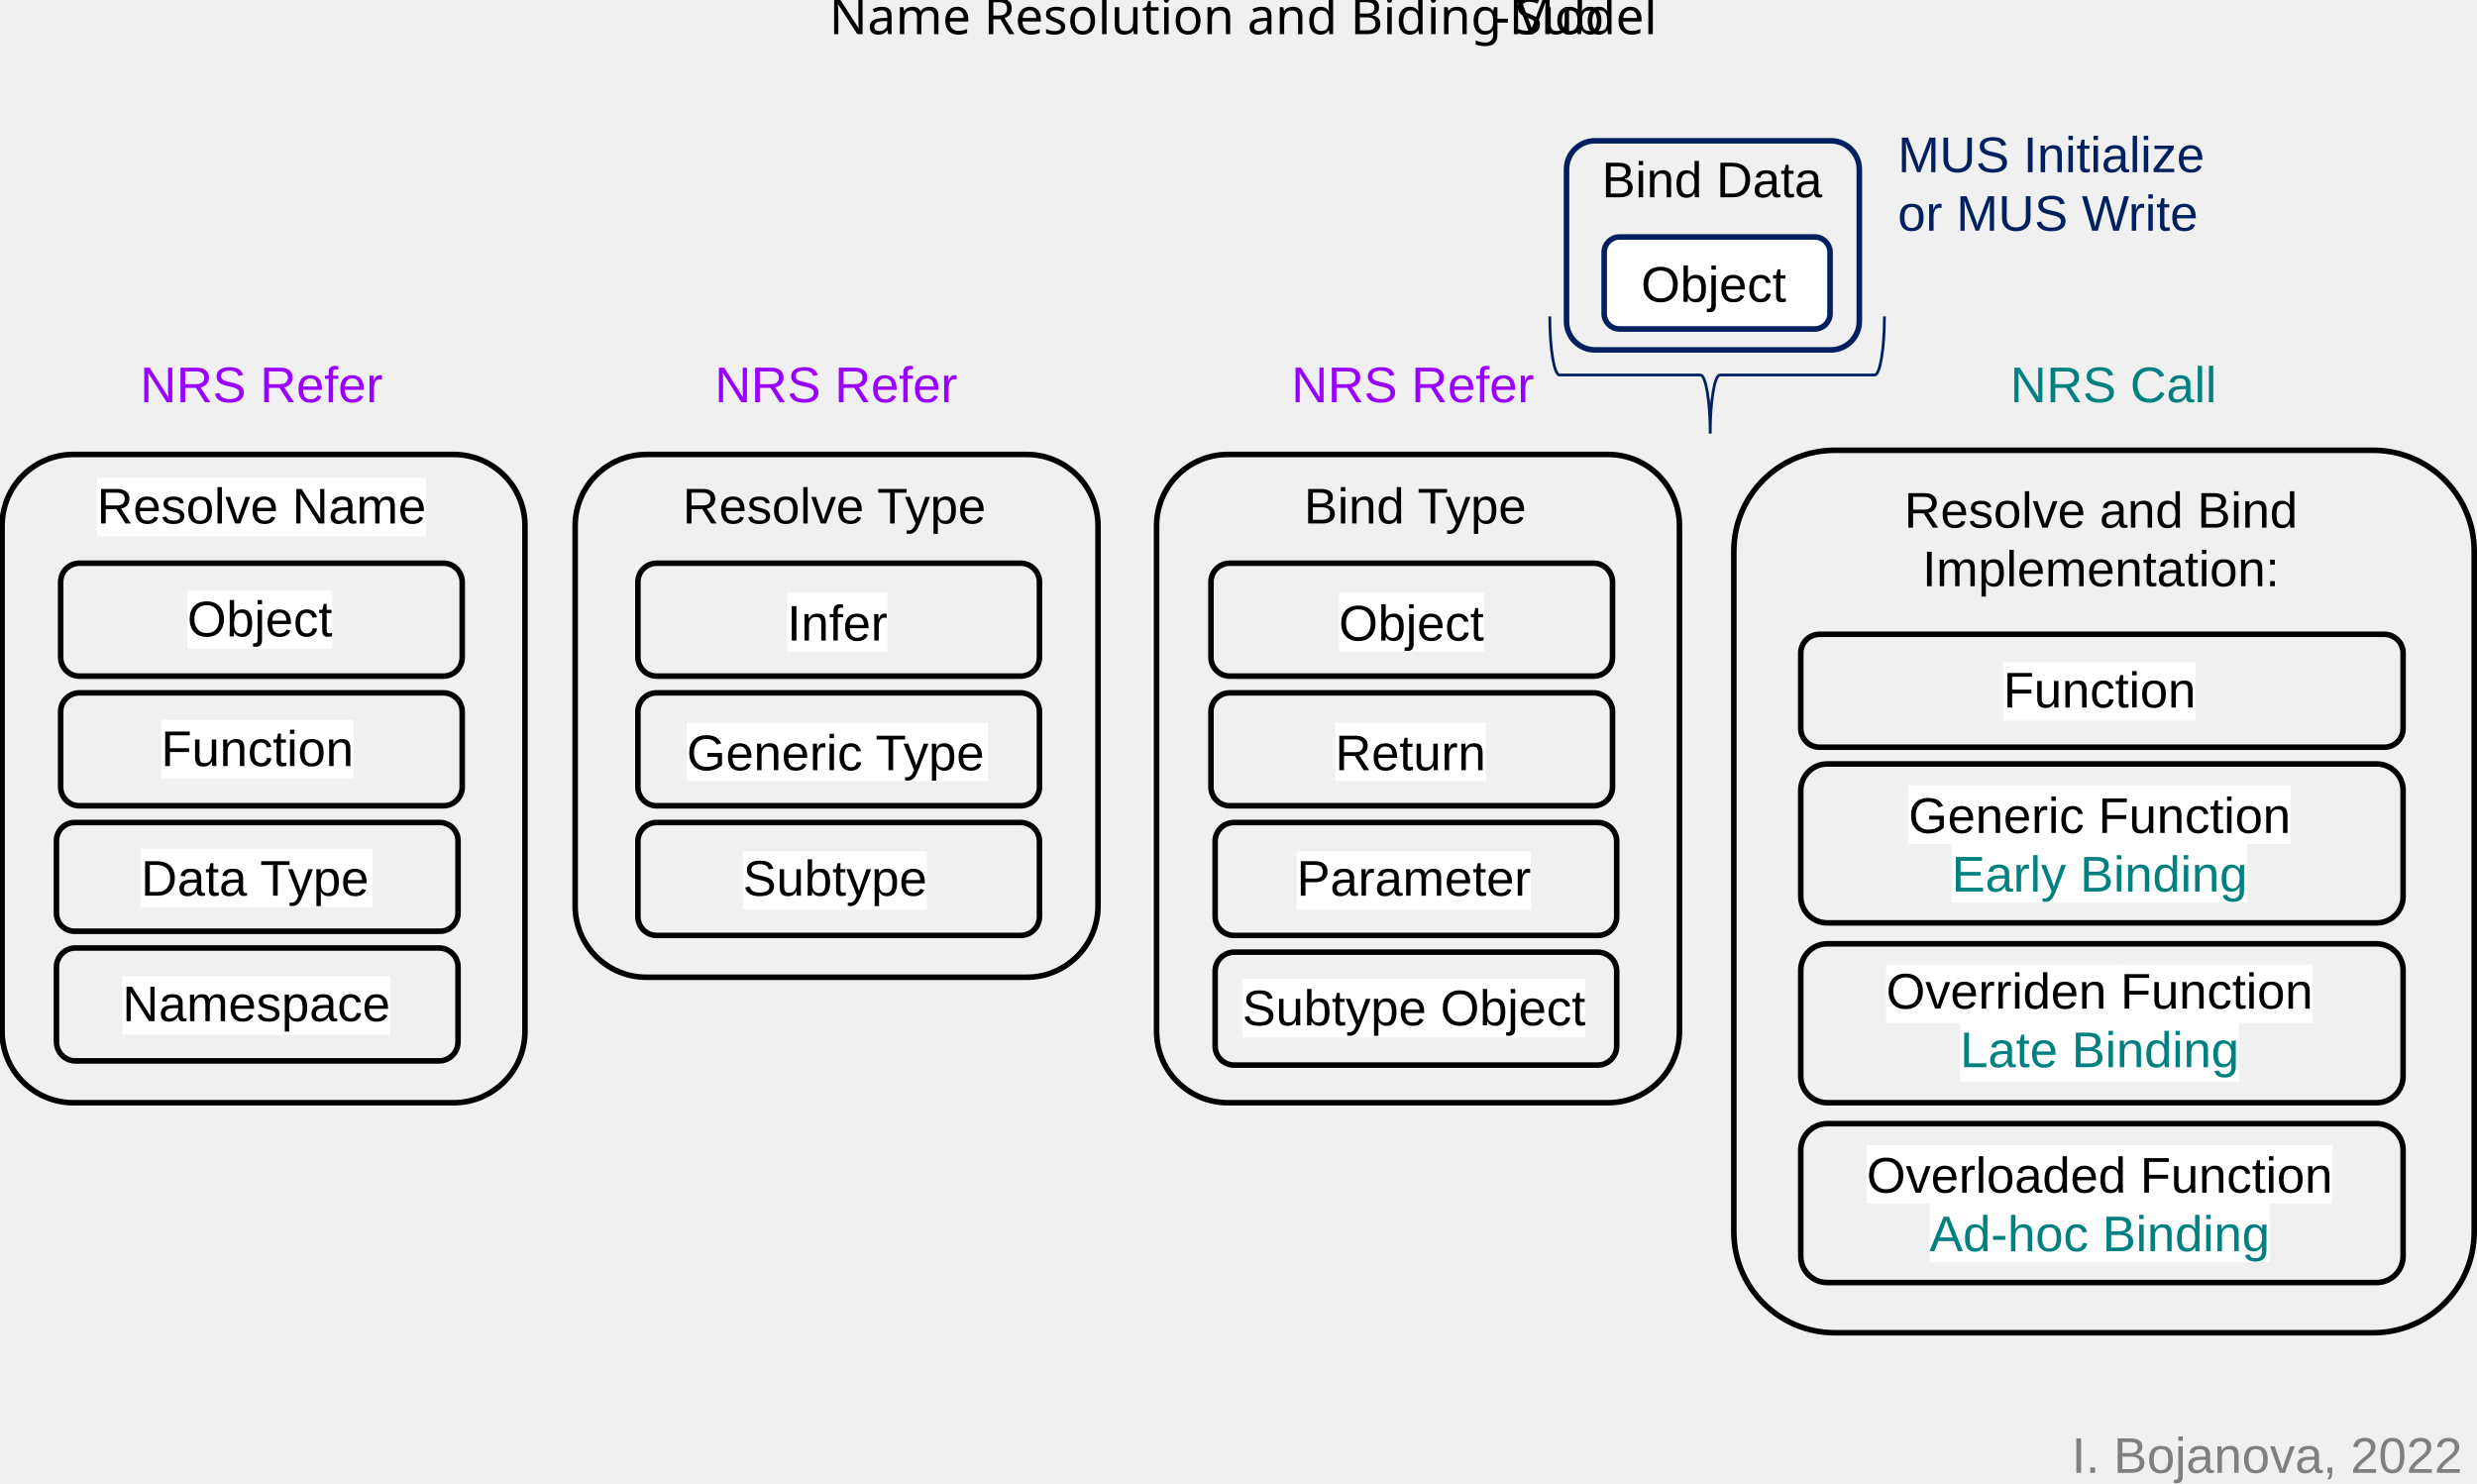
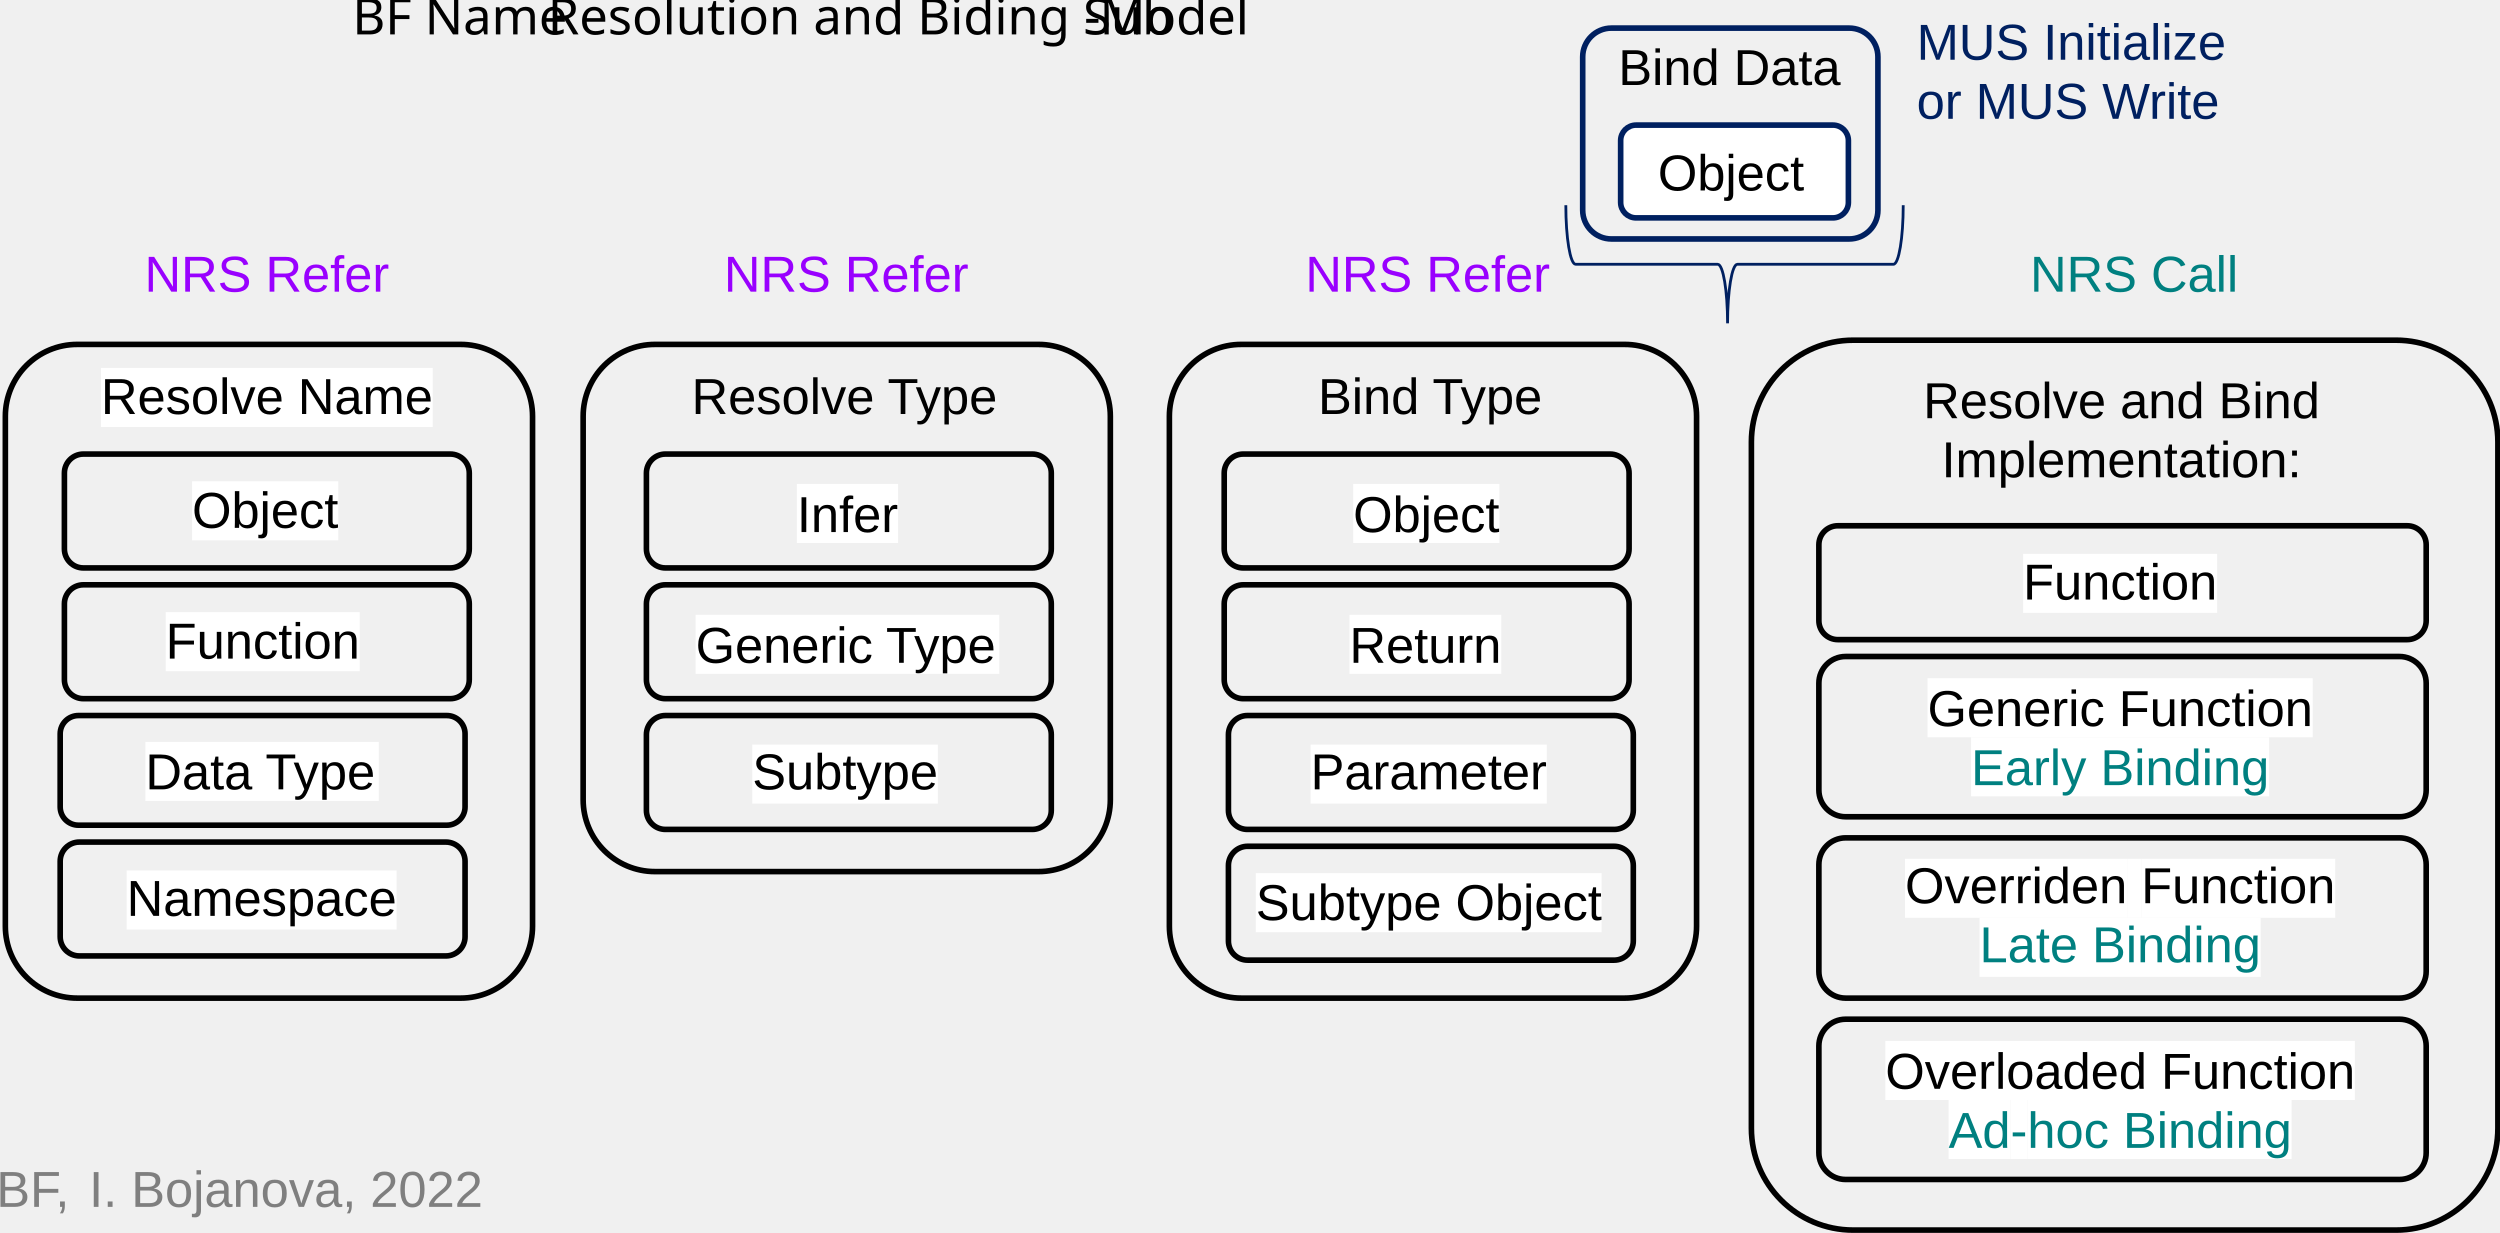
- <svg xmlns="http://www.w3.org/2000/svg" width="156.677mm" height="93.844mm" viewBox="0 0 156.677 93.844" version="1.1" id="svg1">
+ <svg xmlns="http://www.w3.org/2000/svg" width="156.837mm" height="77.345mm" viewBox="0 0 156.837 77.345" version="1.1" id="svg1" xml:space="preserve">
  <defs id="defs1">
+     <clipPath clipPathUnits="userSpaceOnUse" id="clipPath594">
+       <path d="M 0,0 H 717 V 334 H 0 Z" id="path592" />
+     </clipPath>
    <clipPath id="clip0">
-       <rect x="201" y="20" width="837" height="549" id="rect1" />
+       <rect x="104" y="143" width="985" height="489" id="rect685" />
+     </clipPath>
+     <clipPath id="clip0-9">
+       <rect x="122" y="272" width="912" height="352" id="rect908" />
+     </clipPath>
+     <clipPath id="clip0-4">
+       <rect x="122" y="272" width="912" height="317" id="rect1246" />
    </clipPath>
    <clipPath id="clip0-7">
-       <rect x="201" y="140" width="837" height="587" id="rect1-6" />
+       <rect x="122" y="272" width="928" height="352" id="rect1" />
+     </clipPath>
+     <clipPath id="clip0-6">
+       <rect x="122" y="272" width="926" height="321" id="rect1-5" />
+     </clipPath>
+     <clipPath id="clip0-0">
+       <rect x="122" y="272" width="919" height="321" id="rect1-4" />
+     </clipPath>
+     <clipPath id="clip0-90">
+       <rect x="121" y="270" width="913" height="355" id="rect1-7" />
+     </clipPath>
+     <clipPath id="clip0-60">
+       <rect x="121" y="270" width="913" height="301" id="rect1-3" />
+     </clipPath>
+     <clipPath id="clip0-07">
+       <rect x="352" y="301" width="378" height="504" id="rect1-8" />
+     </clipPath>
+     <clipPath id="clip0-98">
+       <rect x="121" y="270" width="913" height="301" id="rect1-87" />
    </clipPath>
    <clipPath id="clip0-3">
-       <rect x="76" y="130" width="763" height="769" id="rect1-1" />
+       <rect x="121" y="270" width="920" height="293" id="rect1-876" />
+     </clipPath>
+     <clipPath id="clip0-5">
+       <rect x="95" y="267" width="896" height="547" id="rect1-2" />
+     </clipPath>
+     <clipPath id="clip0-63">
+       <rect x="95" y="267" width="864" height="433" id="rect1-21" />
+     </clipPath>
+     <clipPath id="clip0-1">
+       <rect x="33" y="-1" width="1182" height="611" id="rect1-50" />
+     </clipPath>
+     <clipPath id="clip0-52">
+       <rect x="320" y="-1" width="728" height="559" id="rect1-9" />
+     </clipPath>
+     <clipPath id="clip0-68">
+       <rect x="320" y="-1" width="728" height="544" id="rect1-97" />
+     </clipPath>
+     <clipPath id="clip0-10">
+       <rect x="320" y="39" width="728" height="504" id="rect1-6" />
+     </clipPath>
+     <clipPath id="clip0-37">
+       <rect x="270" y="350" width="728" height="440" id="rect1-51" />
+     </clipPath>
+     <clipPath id="clip0-41">
+       <rect x="270" y="318" width="728" height="472" id="rect1-57" />
+     </clipPath>
+     <clipPath id="clip0-50">
+       <rect x="320" y="39" width="728" height="504" id="rect1-98" />
+     </clipPath>
+     <clipPath id="clip0-48">
+       <rect x="320" y="71" width="728" height="472" id="rect1-0" />
+     </clipPath>
+     <clipPath id="clip0-02">
+       <rect x="320" y="39" width="728" height="504" id="rect1-09" />
+     </clipPath>
+     <clipPath id="clip0-59">
+       <rect x="320" y="71" width="728" height="472" id="rect1-04" />
+     </clipPath>
+     <clipPath id="clip0-16">
+       <rect x="320" y="71" width="728" height="472" id="rect1-35" />
+     </clipPath>
+     <clipPath id="clip0-8">
+       <rect x="121" y="270" width="913" height="278" id="rect1-54" />
+     </clipPath>
+     <clipPath id="clip0-76">
+       <rect x="121" y="270" width="913" height="278" id="rect1-06" />
+     </clipPath>
+     <clipPath id="clip0-106">
+       <rect x="121" y="270" width="913" height="278" id="rect1-874" />
+     </clipPath>
+     <clipPath id="clip0-94">
+       <rect x="348" y="312" width="382" height="449" id="rect1-25" />
+     </clipPath>
+     <clipPath id="clip0-64">
+       <rect x="121" y="270" width="913" height="278" id="rect1-62" />
+     </clipPath>
+     <clipPath id="clip0-47">
+       <rect x="95" y="267" width="896" height="547" id="rect1-63" />
+     </clipPath>
+     <clipPath id="clip0-71">
+       <rect x="146" y="266" width="857" height="282" id="rect1-92" />
+     </clipPath>
+     <clipPath id="clip0-57">
+       <rect x="177" y="266" width="747" height="385" id="rect1-22" />
+     </clipPath>
+     <clipPath id="clip0-102">
+       <rect x="186" y="271" width="702" height="380" id="rect1-926" />
+     </clipPath>
+     <clipPath id="clip0-77">
+       <rect x="186" y="271" width="702" height="380" id="rect1-224" />
+     </clipPath>
+     <clipPath id="clip0-482">
+       <rect x="186" y="274" width="661" height="377" id="rect1-08" />
+     </clipPath>
+     <clipPath id="clip0-04">
+       <rect x="167" y="266" width="819" height="282" id="rect1-34" />
+     </clipPath>
+     <clipPath id="clip0-56">
+       <rect x="163" y="265" width="799" height="282" id="rect1-47" />
+     </clipPath>
+     <clipPath id="clip0-2">
+       <rect x="351" y="273" width="638" height="472" id="rect1-1" />
+     </clipPath>
+     <clipPath id="clip0-93">
+       <rect x="351" y="241" width="638" height="504" id="rect1-77" />
+     </clipPath>
+     <clipPath id="clip0-49">
+       <rect x="351" y="241" width="638" height="504" id="rect1-981" />
+     </clipPath>
+     <clipPath id="clip0-31">
+       <rect x="193" y="272" width="654" height="379" id="rect1-05" />
+     </clipPath>
+     <clipPath id="clip0-938">
+       <rect x="193" y="272" width="654" height="379" id="rect1-12" />
+     </clipPath>
+     <clipPath id="clip0-85">
+       <rect x="163" y="265" width="805" height="282" id="rect1-257" />
+     </clipPath>
+     <clipPath id="clip0-83">
+       <rect x="193" y="272" width="641" height="380" id="rect1-068" />
+     </clipPath>
+     <clipPath id="clip0-44">
+       <rect x="163" y="265" width="805" height="282" id="rect1-923" />
+     </clipPath>
+     <clipPath id="clip0-412">
+       <rect x="193" y="272" width="641" height="380" id="rect1-49" />
+     </clipPath>
+     <clipPath id="clip0-483">
+       <rect x="351" y="241" width="639" height="458" id="rect1-357" />
+     </clipPath>
+     <clipPath id="clip0-32">
+       <rect x="351" y="241" width="639" height="458" id="rect1-15" />
+     </clipPath>
+     <clipPath id="clip0-045">
+       <rect x="163" y="265" width="805" height="282" id="rect1-01" />
+     </clipPath>
+     <clipPath id="clip0-97">
+       <rect x="216" y="229" width="621" height="318" id="rect1-03" />
+     </clipPath>
+     <clipPath id="clip0-87">
+       <rect x="216" y="229" width="621" height="318" id="rect1-66" />
+     </clipPath>
+     <clipPath id="clip0-26">
+       <rect x="-19" y="165" width="814" height="597" id="rect1-73" />
+     </clipPath>
+     <clipPath id="clip0-89">
+       <rect x="77" y="89" width="762" height="777" id="rect1-40" />
+     </clipPath>
+     <clipPath id="clip0-91">
+       <rect x="216" y="229" width="621" height="318" id="rect1-229" />
+     </clipPath>
+     <clipPath id="clip0-569">
+       <rect x="77" y="89" width="762" height="777" id="rect1-639" />
+     </clipPath>
+     <clipPath id="clip0-15">
+       <rect x="78" y="188" width="853" height="609" id="rect1-215" />
+     </clipPath>
+     <clipPath id="clip0-06">
+       <rect x="254" y="1081" width="539" height="418" id="rect1-342" />
+     </clipPath>
+     <clipPath id="clip0-30">
+       <rect x="351" y="241" width="639" height="458" id="rect1-42" />
+     </clipPath>
+     <clipPath id="clip0-12">
+       <rect x="78" y="188" width="853" height="609" id="rect1-02" />
+     </clipPath>
+     <clipPath id="clip0-79">
+       <rect x="83" y="188" width="846" height="539" id="rect1-778" />
    </clipPath>
    <clipPath id="clip0-73">
-       <rect x="80" y="63" width="935" height="590" id="rect1-5" />
-     </clipPath>
-     <clipPath id="clip0-5">
-       <rect x="134" y="117" width="713" height="777" id="rect1-3" />
-     </clipPath>
-     <clipPath id="clip0-8">
-       <rect x="77" y="89" width="762" height="805" id="rect1-8" />
-     </clipPath>
-     <clipPath id="clip0-1">
-       <rect x="219" y="229" width="618" height="343" id="rect1-82" />
-     </clipPath>
-     <clipPath id="clip0-2">
-       <rect x="-14" y="161" width="810" height="623" id="rect1-4" />
-     </clipPath>
-     <clipPath id="clip0-32">
-       <rect x="-14" y="165" width="810" height="619" id="rect1-13" />
-     </clipPath>
-     <clipPath id="clip0-83">
-       <rect x="792" y="126" width="596" height="370" id="rect1-9" />
+       <rect x="83" y="194" width="846" height="533" id="rect1-52" />
+     </clipPath>
+     <clipPath id="clip0-23">
+       <rect x="194" y="23" width="771" height="791" id="rect1-150" />
+     </clipPath>
+     <clipPath id="clip0-39">
+       <rect x="194" y="48" width="771" height="766" id="rect1-025" />
+     </clipPath>
+     <clipPath id="clip0-419">
+       <rect x="194" y="48" width="771" height="766" id="rect1-779" />
+     </clipPath>
+     <clipPath id="clip0-906">
+       <rect x="214" y="227" width="675" height="300" id="rect1-59" />
+     </clipPath>
+     <clipPath id="clip0-078">
+       <rect x="77" y="118" width="763" height="748" id="rect1-88" />
+     </clipPath>
+     <clipPath id="clip0-042">
+       <rect x="-21" y="196" width="816" height="562" id="rect1-501" />
+     </clipPath>
+     <clipPath id="clip0-604">
+       <rect x="783" y="154" width="601" height="303" id="rect1-504" />
    </clipPath>
  </defs>
-   <g id="layer1" transform="translate(-6.897237,-204.2015)">
-     <g clip-path="url(#clip0-83)" transform="matrix(0.2645833,0,0,0.2645833,-202.6528,168.7902)" id="g59">
+   <g id="layer1" transform="translate(-89.98738,-135.35)">
+     <g clip-path="url(#clip0-604)" transform="matrix(0.2645833,0,0,0.2645833,-119.3591,92.79494)" id="g62">
      <path d="m 1222.5,365.833 c 0,-3.497 2.84,-6.333 6.33,-6.333 h 131.34 c 3.49,0 6.33,2.836 6.33,6.333 v 25.334 c 0,3.497 -2.84,6.333 -6.33,6.333 h -131.34 c -3.49,0 -6.33,-2.836 -6.33,-6.333 z" stroke="#000000" stroke-width="1.333" stroke-miterlimit="8" fill="none" fill-rule="evenodd" id="path1" />
      <path d="m 1242.93,364.462 h 52.66 v 14 h -52.66 z" fill="#ffffff" fill-rule="evenodd" id="path2" />
      <path d="m 1295.59,364.462 h 3.34 v 14 h -3.34 z" fill="#ffffff" fill-rule="evenodd" id="path3" />
      <path d="m 1298.93,364.462 h 46 v 14 h -46 z" fill="#ffffff" fill-rule="evenodd" id="path4" />
      <path d="m 1260.59,378.462 h 66.67 v 14 h -66.67 z" fill="#ffffff" fill-rule="evenodd" id="path5" />
      <text font-family="Arial, Arial_MSFontService, sans-serif" font-weight="400" font-size="12px" transform="translate(1242.93,375)" id="text5">Overriden</text>
      <text font-family="Arial, Arial_MSFontService, sans-serif" font-weight="400" font-size="12px" transform="translate(1295.59,375)" id="text6" />
      <text font-family="Arial, Arial_MSFontService, sans-serif" font-weight="400" font-size="12px" transform="translate(1298.93,375)" id="text7">Function</text>
      <text fill="#008080" font-family="Arial, Arial_MSFontService, sans-serif" font-weight="400" font-size="12px" transform="translate(1260.59,389)" id="text8">Late Binding</text>
      <path d="m 1082.5,366.049 c 0,-2.512 2.04,-4.549 4.55,-4.549 h 86.9 c 2.51,0 4.55,2.037 4.55,4.549 v 17.902 c 0,2.512 -2.04,4.549 -4.55,4.549 h -86.9 c -2.51,0 -4.55,-2.037 -4.55,-4.549 z" stroke="#000000" stroke-width="1.333" stroke-miterlimit="8" fill="none" fill-rule="evenodd" id="path8" />
      <path d="m 1088.99,367.868 h 82 v 14 h -82 z" fill="#ffffff" fill-rule="evenodd" id="path9" />
      <text font-family="Arial, Arial_MSFontService, sans-serif" font-weight="400" font-size="12px" transform="translate(1088.99,379)" id="text9">Subtype Object</text>
      <path d="m 1222.5,408.833 c 0,-3.497 2.84,-6.333 6.33,-6.333 h 131.34 c 3.49,0 6.33,2.836 6.33,6.333 v 25.334 c 0,3.497 -2.84,6.333 -6.33,6.333 h -131.34 c -3.49,0 -6.33,-2.836 -6.33,-6.333 z" stroke="#000000" stroke-width="1.333" stroke-miterlimit="8" fill="none" fill-rule="evenodd" id="path10" />
      <path d="m 1238.26,407.65 h 111.33 v 14 h -111.33 z" fill="#ffffff" fill-rule="evenodd" id="path11" />
      <path d="m 1253.26,421.65 h 14.67 v 14 h -14.67 z" fill="#ffffff" fill-rule="evenodd" id="path12" />
      <path d="m 1267.93,421.65 h 4 v 14 h -4 z" fill="#ffffff" fill-rule="evenodd" id="path13" />
      <path d="m 1271.93,421.65 h 62.66 v 14 h -62.66 z" fill="#ffffff" fill-rule="evenodd" id="path14" />
      <text font-family="Arial, Arial_MSFontService, sans-serif" font-weight="400" font-size="12px" transform="translate(1238.26,419)" id="text14">Overloaded Function</text>
      <text fill="#008080" font-family="Arial, Arial_MSFontService, sans-serif" font-weight="400" font-size="12px" transform="translate(1253.26,433)" id="text15">Ad</text>
      <text fill="#008080" font-family="Arial, Arial_MSFontService, sans-serif" font-weight="400" font-size="12px" transform="translate(1267.93,433)" id="text16">-</text>
      <text fill="#008080" font-family="Arial, Arial_MSFontService, sans-serif" font-weight="400" font-size="12px" transform="translate(1271.93,433)" id="text17">hoc Binding</text>
      <path d="m 1082.5,335 c 0,-2.485 2.01,-4.5 4.5,-4.5 h 87 c 2.49,0 4.5,2.015 4.5,4.5 v 18 c 0,2.485 -2.01,4.5 -4.5,4.5 h -87 c -2.49,0 -4.5,-2.015 -4.5,-4.5 z" stroke="#000000" stroke-width="1.333" stroke-miterlimit="8" fill="none" fill-rule="evenodd" id="path17" />
      <path d="m 1101.99,337.383 h 56 v 14 h -56 z" fill="#ffffff" fill-rule="evenodd" id="path18" />
      <text font-family="Arial, Arial_MSFontService, sans-serif" font-weight="400" font-size="12px" transform="translate(1101.99,348)" id="text18">Parameter</text>
      <path d="m 1081.5,273 c 0,-2.485 2.01,-4.5 4.5,-4.5 h 87 c 2.49,0 4.5,2.015 4.5,4.5 v 18 c 0,2.485 -2.01,4.5 -4.5,4.5 h -87 c -2.49,0 -4.5,-2.015 -4.5,-4.5 z" stroke="#000000" stroke-width="1.333" stroke-miterlimit="8" fill="none" fill-rule="evenodd" id="path19" />
      <path d="m 1112.08,275.588 h 34.67 v 14 h -34.67 z" fill="#ffffff" fill-rule="evenodd" id="path20" />
      <text font-family="Arial, Arial_MSFontService, sans-serif" font-weight="400" font-size="12px" transform="translate(1112.08,287)" id="text20">Object</text>
      <path d="m 1081.5,304 c 0,-2.485 2.01,-4.5 4.5,-4.5 h 87 c 2.49,0 4.5,2.015 4.5,4.5 v 18 c 0,2.485 -2.01,4.5 -4.5,4.5 h -87 c -2.49,0 -4.5,-2.015 -4.5,-4.5 z" stroke="#000000" stroke-width="1.333" stroke-miterlimit="8" fill="none" fill-rule="evenodd" id="path21" />
      <path d="m 1111.2,306.617 h 36 v 14 h -36 z" fill="#ffffff" fill-rule="evenodd" id="path22" />
      <text font-family="Arial, Arial_MSFontService, sans-serif" font-weight="400" font-size="12px" transform="translate(1111.2,318)" id="text22">Return</text>
      <path d="m 944.5,304 c 0,-2.485 2.015,-4.5 4.5,-4.5 h 87 c 2.49,0 4.5,2.015 4.5,4.5 v 18 c 0,2.485 -2.01,4.5 -4.5,4.5 h -87 c -2.485,0 -4.5,-2.015 -4.5,-4.5 z" stroke="#000000" stroke-width="1.333" stroke-miterlimit="8" fill="none" fill-rule="evenodd" id="path23" />
      <path d="m 956.171,306.617 h 71.999 v 14 h -71.999 z" fill="#ffffff" fill-rule="evenodd" id="path24" />
      <text font-family="Arial, Arial_MSFontService, sans-serif" font-weight="400" font-size="12px" transform="translate(956.171,318)" id="text24">Generic Type</text>
      <path d="m 1068.5,259.546 c 0,-9.414 7.63,-17.046 17.05,-17.046 h 90.9 c 9.42,0 17.05,7.632 17.05,17.046 v 120.908 c 0,9.414 -7.63,17.046 -17.05,17.046 h -90.9 c -9.42,0 -17.05,-7.632 -17.05,-17.046 z" stroke="#000000" stroke-width="1.333" stroke-miterlimit="8" fill="none" fill-rule="evenodd" id="path25" />
      <text font-family="Arial, Arial_MSFontService, sans-serif" font-weight="400" font-size="12px" transform="translate(1103.75,259)" id="text25">Bind Type</text>
      <path d="m 929.5,259.546 c 0,-9.414 7.632,-17.046 17.046,-17.046 h 90.904 c 9.42,0 17.05,7.632 17.05,17.046 v 90.908 c 0,9.414 -7.63,17.046 -17.05,17.046 h -90.904 c -9.414,0 -17.046,-7.632 -17.046,-17.046 z" stroke="#000000" stroke-width="1.333" stroke-miterlimit="8" fill="none" fill-rule="evenodd" id="path26" />
      <text font-family="Arial, Arial_MSFontService, sans-serif" font-weight="400" font-size="12px" transform="translate(955.21,259)" id="text26">Resolve Type</text>
      <path d="m 1206.5,265.637 c 0,-13.33 10.81,-24.137 24.14,-24.137 h 128.72 c 13.33,0 24.14,10.807 24.14,24.137 v 162.726 c 0,13.33 -10.81,24.137 -24.14,24.137 h -128.72 c -13.33,0 -24.14,-10.807 -24.14,-24.137 z" stroke="#000000" stroke-width="1.333" stroke-miterlimit="8" fill="none" fill-rule="evenodd" id="path27" />
      <text font-family="Arial, Arial_MSFontService, sans-serif" font-weight="400" font-size="12px" transform="translate(1247.24,260)" id="text27">Resolve and Bind</text>
      <text font-family="Arial, Arial_MSFontService, sans-serif" font-weight="400" font-size="12px" transform="translate(1251.57,274)" id="text28">Implementation:</text>
      <path d="m 805.5,365.049 c 0,-2.512 2.037,-4.549 4.549,-4.549 h 86.902 c 2.512,0 4.549,2.037 4.549,4.549 v 17.902 c 0,2.512 -2.037,4.549 -4.549,4.549 h -86.902 c -2.512,0 -4.549,-2.037 -4.549,-4.549 z" stroke="#000000" stroke-width="1.333" stroke-miterlimit="8" fill="none" fill-rule="evenodd" id="path28" />
      <path d="m 821.266,367.235 h 64 v 14 h -64 z" fill="#ffffff" fill-rule="evenodd" id="path29" />
      <text font-family="Arial, Arial_MSFontService, sans-serif" font-weight="400" font-size="12px" transform="translate(821.266,378)" id="text29">Namespace</text>
      <path d="m 805.5,334.833 c 0,-2.393 1.94,-4.333 4.333,-4.333 h 87.334 c 2.393,0 4.333,1.94 4.333,4.333 v 17.334 c 0,2.393 -1.94,4.333 -4.333,4.333 h -87.334 c -2.393,0 -4.333,-1.94 -4.333,-4.333 z" stroke="#000000" stroke-width="1.333" stroke-miterlimit="8" fill="none" fill-rule="evenodd" id="path30" />
      <path d="m 825.707,336.75 h 55.333 v 14 h -55.333 z" fill="#ffffff" fill-rule="evenodd" id="path31" />
      <text font-family="Arial, Arial_MSFontService, sans-serif" font-weight="400" font-size="12px" transform="translate(825.707,348)" id="text31">Data Type</text>
      <path d="m 806.5,273 c 0,-2.485 2.015,-4.5 4.5,-4.5 h 87 c 2.485,0 4.5,2.015 4.5,4.5 v 18 c 0,2.485 -2.015,4.5 -4.5,4.5 h -87 c -2.485,0 -4.5,-2.015 -4.5,-4.5 z" stroke="#000000" stroke-width="1.333" stroke-miterlimit="8" fill="none" fill-rule="evenodd" id="path32" />
      <path d="m 836.775,274.955 h 34.666 v 14 h -34.666 z" fill="#ffffff" fill-rule="evenodd" id="path33" />
      <text font-family="Arial, Arial_MSFontService, sans-serif" font-weight="400" font-size="12px" transform="translate(836.775,286)" id="text33">Object</text>
      <path d="m 806.5,304 c 0,-2.485 2.015,-4.5 4.5,-4.5 h 87 c 2.485,0 4.5,2.015 4.5,4.5 v 18 c 0,2.485 -2.015,4.5 -4.5,4.5 h -87 c -2.485,0 -4.5,-2.015 -4.5,-4.5 z" stroke="#000000" stroke-width="1.333" stroke-miterlimit="8" fill="none" fill-rule="evenodd" id="path34" />
      <path d="m 830.521,305.984 h 46 v 14 h -46 z" fill="#ffffff" fill-rule="evenodd" id="path35" />
      <text font-family="Arial, Arial_MSFontService, sans-serif" font-weight="400" font-size="12px" transform="translate(830.521,317)" id="text35">Function</text>
      <path d="m 792.5,259.546 c 0,-9.414 7.632,-17.046 17.046,-17.046 h 90.908 c 9.414,0 17.046,7.632 17.046,17.046 v 120.908 c 0,9.414 -7.632,17.046 -17.046,17.046 h -90.908 c -9.414,0 -17.046,-7.632 -17.046,-17.046 z" stroke="#000000" stroke-width="1.333" stroke-miterlimit="8" fill="none" fill-rule="evenodd" id="path36" />
      <path d="m 815.169,248.075 h 78.667 v 14 h -78.667 z" fill="#ffffff" fill-rule="evenodd" id="path37" />
      <text font-family="Arial, Arial_MSFontService, sans-serif" font-weight="400" font-size="12px" transform="translate(815.169,259)" id="text37">Resolve Name</text>
      <path d="m 944.5,273 c 0,-2.485 2.015,-4.5 4.5,-4.5 h 87 c 2.49,0 4.5,2.015 4.5,4.5 v 18 c 0,2.485 -2.01,4.5 -4.5,4.5 h -87 c -2.485,0 -4.5,-2.015 -4.5,-4.5 z" stroke="#000000" stroke-width="1.333" stroke-miterlimit="8" fill="none" fill-rule="evenodd" id="path38" />
      <path d="m 980.171,275.588 h 23.999 v 14 h -23.999 z" fill="#ffffff" fill-rule="evenodd" id="path39" />
      <text font-family="Arial, Arial_MSFontService, sans-serif" font-weight="400" font-size="12px" transform="translate(980.171,287)" id="text39">Infer</text>
      <path d="m 944.5,335 c 0,-2.485 2.015,-4.5 4.5,-4.5 h 87 c 2.49,0 4.5,2.015 4.5,4.5 v 18 c 0,2.485 -2.01,4.5 -4.5,4.5 h -87 c -2.485,0 -4.5,-2.015 -4.5,-4.5 z" stroke="#000000" stroke-width="1.333" stroke-miterlimit="8" fill="none" fill-rule="evenodd" id="path40" />
      <path d="m 969.604,337.383 h 43.996 v 14 h -43.996 z" fill="#ffffff" fill-rule="evenodd" id="path41" />
      <text font-family="Arial, Arial_MSFontService, sans-serif" font-weight="400" font-size="12px" transform="translate(969.604,348)" id="text41">Subtype</text>
      <path d="m 1222.5,322.833 c 0,-3.497 2.84,-6.333 6.33,-6.333 h 131.34 c 3.49,0 6.33,2.836 6.33,6.333 v 25.334 c 0,3.497 -2.84,6.333 -6.33,6.333 h -131.34 c -3.49,0 -6.33,-2.836 -6.33,-6.333 z" stroke="#000000" stroke-width="1.333" stroke-miterlimit="8" fill="none" fill-rule="evenodd" id="path42" />
      <path d="m 1248.26,321.647 h 91.33 v 14 h -91.33 z" fill="#ffffff" fill-rule="evenodd" id="path43" />
      <path d="m 1258.59,335.647 h 70.67 v 14 h -70.67 z" fill="#ffffff" fill-rule="evenodd" id="path44" />
      <text font-family="Arial, Arial_MSFontService, sans-serif" font-weight="400" font-size="12px" transform="translate(1248.26,333)" id="text44">Generic Function</text>
      <text fill="#008080" font-family="Arial, Arial_MSFontService, sans-serif" font-weight="400" font-size="12px" transform="translate(1258.59,347)" id="text45">Early Binding</text>
      <path d="m 1175.5,194.167 c 0,-2.025 1.64,-3.667 3.67,-3.667 h 46.66 c 2.03,0 3.67,1.642 3.67,3.667 v 14.666 c 0,2.025 -1.64,3.667 -3.67,3.667 h -46.66 c -2.03,0 -3.67,-1.642 -3.67,-3.667 z" stroke="#002060" stroke-width="1.333" stroke-miterlimit="8" fill="#ffffff" fill-rule="evenodd" id="path45" />
      <path d="m 1184.33,195.058 h 34.66 v 14 h -34.66 z" fill="#ffffff" fill-rule="evenodd" id="path46" />
      <text font-family="Arial, Arial_MSFontService, sans-serif" font-weight="400" font-size="12px" transform="translate(1184.33,206)" id="text46">Object</text>
      <path d="m 1242.5,209.5 c 0,7.732 -1.04,14 -2.33,14 h -36.99 c -1.29,0 -2.33,6.268 -2.33,14 0,-7.732 -1.05,-14 -2.34,-14 h -33.68 c -1.29,0 -2.33,-6.268 -2.33,-14" stroke="#002060" stroke-width="0.667" stroke-miterlimit="8" fill="none" fill-rule="evenodd" id="path47" />
      <text fill="#9900ff" font-family="Arial, Arial_MSFontService, sans-serif" font-weight="400" font-size="12px" transform="translate(825.503,230)" id="text47">NRS Refer</text>
      <text fill="#9900ff" font-family="Arial, Arial_MSFontService, sans-serif" font-weight="400" font-size="12px" transform="translate(962.877,230)" id="text48">NRS Refer</text>
      <text fill="#9900ff" font-family="Arial, Arial_MSFontService, sans-serif" font-weight="400" font-size="12px" transform="translate(1100.74,230)" id="text49">NRS Refer</text>
      <text fill="#008080" font-family="Arial, Arial_MSFontService, sans-serif" font-weight="400" font-size="12px" transform="translate(1272.58,230)" id="text50">NRS Call</text>
      <text fill="#002060" font-family="Arial, Arial_MSFontService, sans-serif" font-weight="400" font-size="12px" transform="translate(1245.69,175)" id="text51">MUS Initialize</text>
      <text fill="#002060" font-family="Arial, Arial_MSFontService, sans-serif" font-weight="400" font-size="12px" transform="translate(1245.69,189)" id="text52">or MUS Write</text>
      <path d="m 1166.5,174.319 c 0,-3.766 3.05,-6.819 6.82,-6.819 h 56.36 c 3.77,0 6.82,3.053 6.82,6.819 v 36.363 c 0,3.765 -3.05,6.818 -6.82,6.818 h -56.36 c -3.77,0 -6.82,-3.053 -6.82,-6.818 z" stroke="#002060" stroke-width="1.333" stroke-miterlimit="8" fill="none" fill-rule="evenodd" id="path52" />
      <text font-family="Arial, Arial_MSFontService, sans-serif" font-weight="400" font-size="12px" transform="translate(1174.95,181)" id="text53">Bind Data</text>
      <path d="m 1222.5,290 c 0,-2.485 2.01,-4.5 4.5,-4.5 h 135 c 2.49,0 4.5,2.015 4.5,4.5 v 18 c 0,2.485 -2.01,4.5 -4.5,4.5 h -135 c -2.49,0 -4.5,-2.015 -4.5,-4.5 z" stroke="#000000" stroke-width="1.333" stroke-miterlimit="8" fill="none" fill-rule="evenodd" id="path53" />
      <path d="m 1270.93,292.159 h 46 v 14 h -46 z" fill="#ffffff" fill-rule="evenodd" id="path54" />
      <text font-family="Arial, Arial_MSFontService, sans-serif" font-weight="400" font-size="12px" transform="translate(1270.93,303)" id="text54">Function</text>
-       <text fill="#7f7f7f" font-family="Arial, Arial_MSFontService, sans-serif" font-weight="400" font-size="12px" transform="translate(1287.28,486)" id="text55">I. Bojanova,</text>
-       <text fill="#7f7f7f" font-family="Arial, Arial_MSFontService, sans-serif" font-weight="400" font-size="12px" transform="translate(1353.95,486)" id="text56">2022</text>
-       <text font-family="Calibri, Calibri_MSFontService, sans-serif" font-weight="400" font-size="12px" transform="translate(990.258,142)" id="text57">Name Resolution and Biding Sub</text>
-       <text font-family="Calibri, Calibri_MSFontService, sans-serif" font-weight="400" font-size="12px" transform="translate(1149.09,142)" id="text58">-</text>
-       <text font-family="Calibri, Calibri_MSFontService, sans-serif" font-weight="400" font-size="12px" transform="translate(1152.76,142)" id="text59">Model</text>
+       <text fill="#7f7f7f" font-family="Arial, Arial_MSFontService, sans-serif" font-weight="400" font-size="12px" transform="translate(790.352,447)" id="text55">BF,</text>
+       <text fill="#7f7f7f" font-family="Arial, Arial_MSFontService, sans-serif" font-weight="400" font-size="12px" transform="translate(812.352,447)" id="text56">I</text>
+       <text fill="#7f7f7f" font-family="Arial, Arial_MSFontService, sans-serif" font-weight="400" font-size="12px" transform="translate(815.685,447)" id="text57">. Bojanova,</text>
+       <text fill="#7f7f7f" font-family="Arial, Arial_MSFontService, sans-serif" font-weight="400" font-size="12px" transform="translate(879.018,447)" id="text58">2022</text>
+       <text font-family="Calibri, Calibri_MSFontService, sans-serif" font-weight="400" font-size="12px" transform="translate(874.79,169)" id="text59">BF Name</text>
+       <text font-family="Calibri, Calibri_MSFontService, sans-serif" font-weight="400" font-size="12px" transform="translate(921.123,169)" id="text60">Resolution and Biding Sub</text>
+       <text font-family="Calibri, Calibri_MSFontService, sans-serif" font-weight="400" font-size="12px" transform="translate(1048.29,169)" id="text61">-</text>
+       <text font-family="Calibri, Calibri_MSFontService, sans-serif" font-weight="400" font-size="12px" transform="translate(1051.96,169)" id="text62">Model</text>
    </g>
  </g>
</svg>
